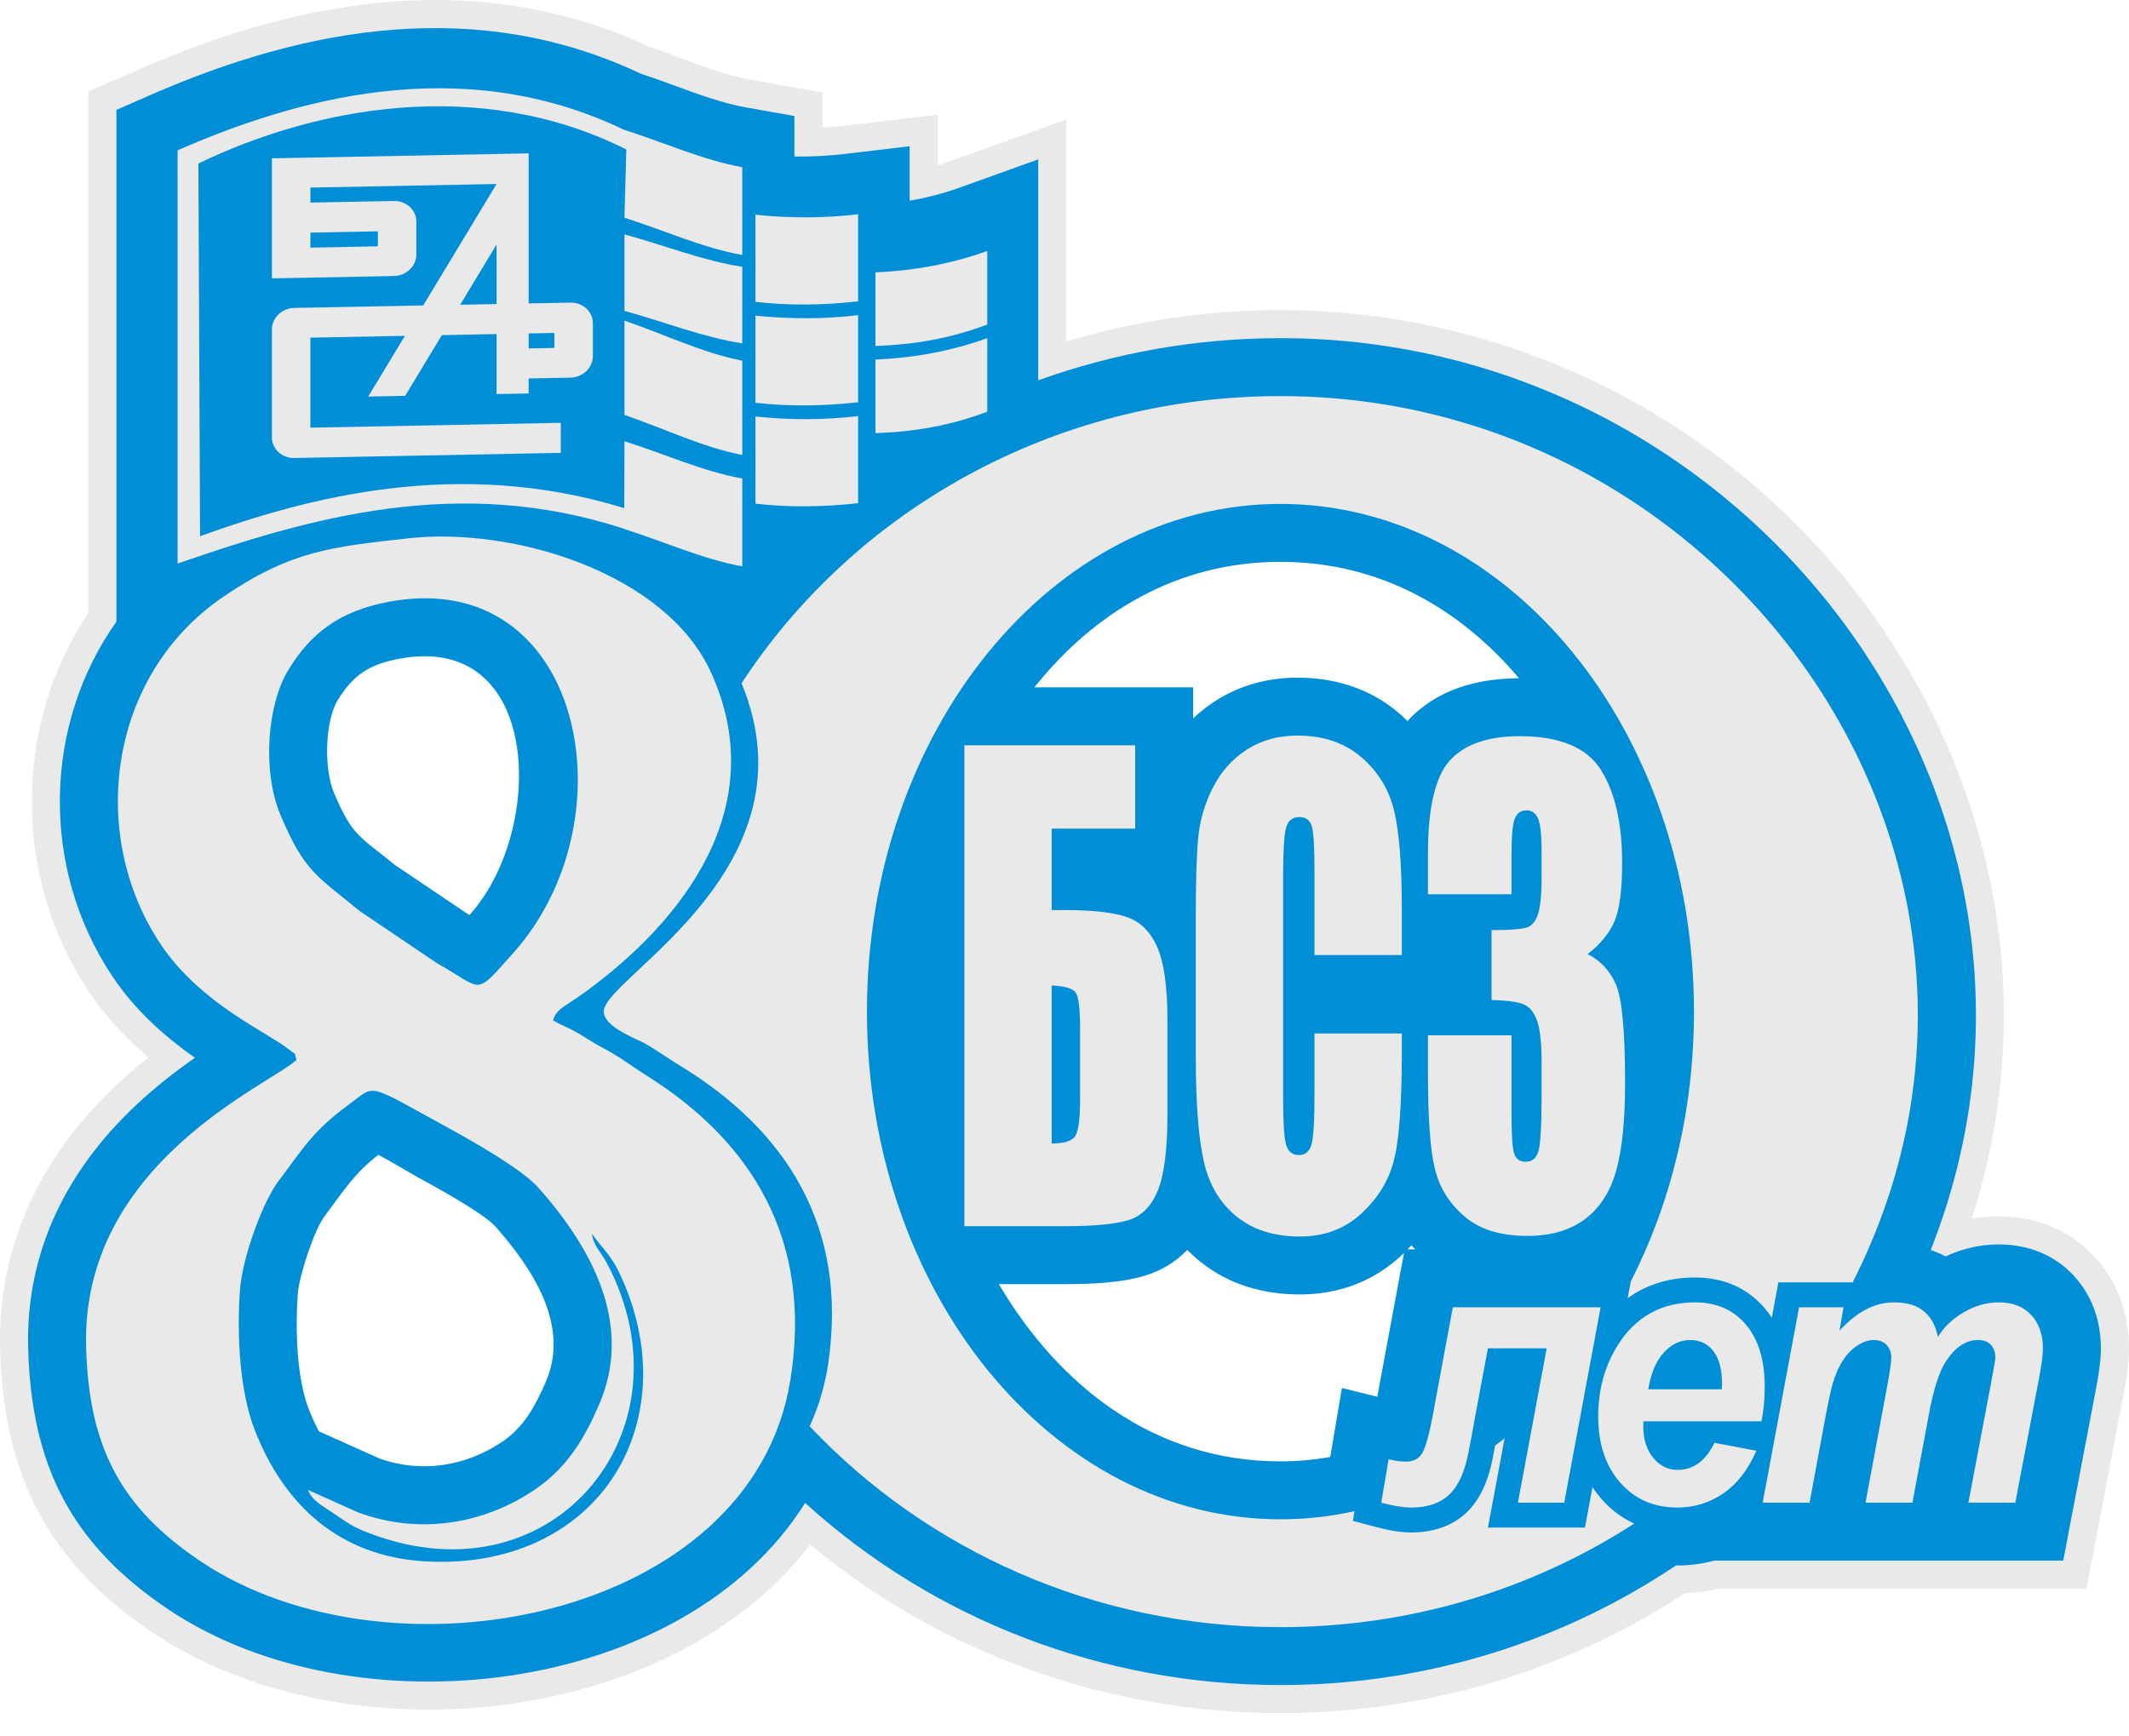
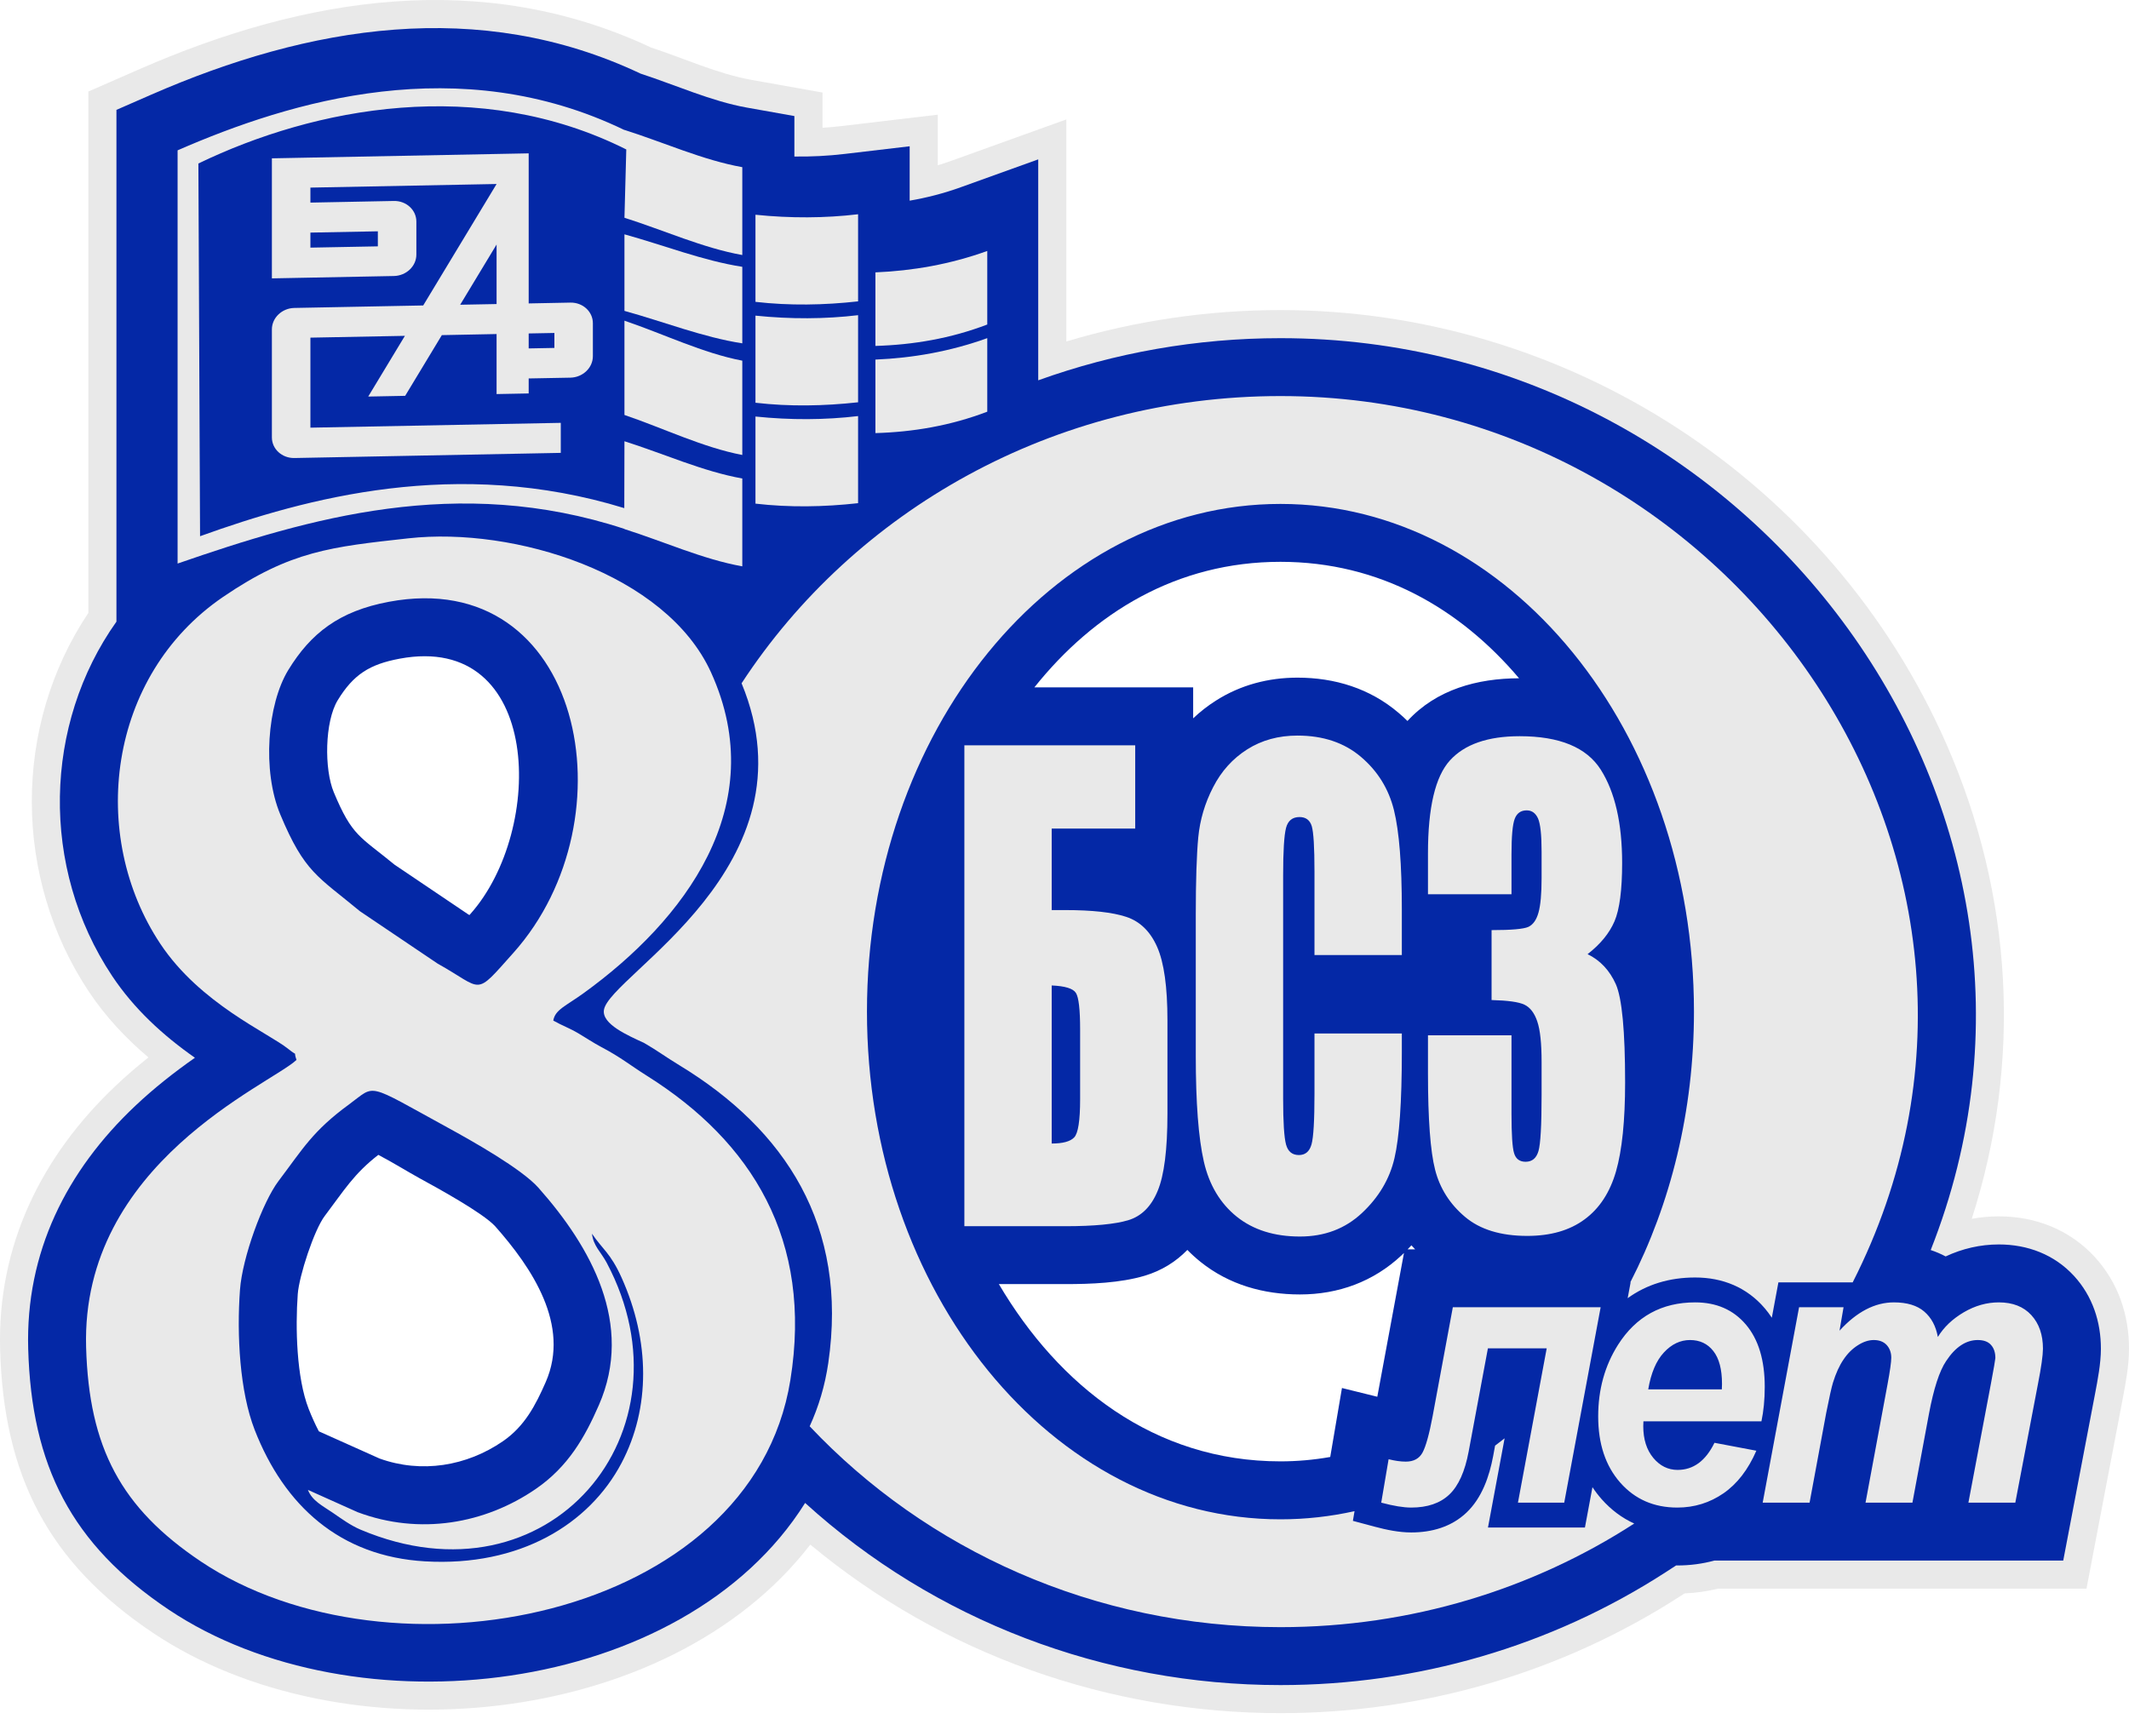
- <svg xmlns="http://www.w3.org/2000/svg" width="92" height="75" viewBox="0 0 92 75" fill="none">
-   <path fill-rule="evenodd" clip-rule="evenodd" d="M85.205 52.681C85.589 52.61 85.98 52.575 86.376 52.575C87.962 52.575 89.443 53.153 90.522 54.332C91.528 55.431 92.004 56.828 92 58.307C91.998 59.042 91.859 59.777 91.722 60.498L90.163 68.667H74.237C73.765 68.783 73.283 68.851 72.797 68.871L72.639 68.974C67.477 72.313 61.476 74.047 55.333 74.047C47.903 74.047 40.708 71.498 35.015 66.763C28.836 74.778 14.734 76.02 6.615 70.581C2.07 67.536 0.161 63.77 0.006 58.339C-0.122 53.837 1.789 49.955 5.027 46.903C5.472 46.483 5.936 46.085 6.414 45.704C5.434 44.876 4.557 43.939 3.838 42.859C0.567 37.945 0.546 31.382 3.819 26.491V3.955L6.047 2.981C13.192 -0.142 20.846 -1.363 28.131 2.052C29.546 2.518 31.021 3.194 32.477 3.453L35.543 4V5.522C35.819 5.505 36.096 5.48 36.371 5.448L40.524 4.957V7.144C40.719 7.085 40.912 7.021 41.104 6.952L46.079 5.163V14.76C49.077 13.859 52.198 13.402 55.333 13.402C67.746 13.402 79.111 20.785 84.107 32.154C86.989 38.712 87.381 45.922 85.205 52.681V52.681ZM63.567 55.255C62.158 55.791 62.808 53.534 61.232 53.534C58.375 53.534 53.128 54.574 50.845 52.849C50.125 53.328 49.215 54.54 48.371 54.793C46.443 55.371 44.281 55.46 42.276 55.46L40.604 54.739C44.455 59.77 51.255 66.281 57.235 63.877C57.828 63.877 58.42 63.847 59.009 63.789L59.937 58.331L62.423 58.946L63.567 55.255ZM67.384 28.948C57.297 18.437 51.699 20.955 42.376 30.237L50.781 31.256V31.692C52.378 30.956 54.11 30.602 55.897 30.602C58.572 30.602 61.109 31.325 63.248 32.893C64.318 32.09 66.112 29.308 67.384 28.948V28.948ZM17.477 37.997L21.042 40.401C21.778 39.212 22.294 37.843 22.601 36.525C23.605 32.211 22.884 26.12 17.015 27.217C15.506 27.499 14.842 27.875 14.038 29.192C13.465 30.131 13.48 32.79 13.899 33.792C14.976 36.372 15.411 36.311 17.477 37.997ZM15.489 48.448C14.606 49.335 13.972 50.306 13.16 51.379C12.666 52.032 11.793 54.774 11.732 55.607C11.588 57.547 11.627 60.642 12.335 62.461C12.434 62.714 12.54 62.965 12.653 63.212L16.023 64.723C18.217 65.49 20.602 65.074 22.506 63.767C23.618 63.003 24.192 61.797 24.716 60.597C26.018 57.615 23.527 54.303 21.672 52.209C20.987 51.466 18.096 49.919 17.111 49.38C16.564 49.081 16.029 48.761 15.489 48.448V48.448Z" fill="#E9E9E9" />
-   <path fill-rule="evenodd" clip-rule="evenodd" d="M39.309 8.673C40.056 8.545 40.791 8.355 41.514 8.094L44.864 6.889V16.438C48.178 15.245 51.719 14.616 55.332 14.616C75.811 14.616 90.936 35.036 83.431 54.031C83.653 54.105 83.87 54.197 84.076 54.307C84.797 53.969 85.57 53.788 86.375 53.788C87.621 53.788 88.777 54.226 89.626 55.152C90.424 56.024 90.789 57.129 90.785 58.303C90.784 58.939 90.648 59.645 90.528 60.27L89.158 67.453H74.082C73.566 67.594 73.03 67.665 72.48 67.665C72.462 67.665 72.445 67.665 72.428 67.665L71.979 67.955C67.012 71.166 61.242 72.834 55.332 72.834C47.715 72.834 40.389 70.053 34.792 64.961C29.535 73.351 15.286 74.93 7.289 69.573C3.077 66.751 1.362 63.35 1.218 58.305C1.1 54.134 2.871 50.603 5.858 47.786C6.661 47.03 7.522 46.35 8.423 45.719C7.036 44.748 5.791 43.604 4.848 42.187C1.721 37.49 1.888 31.294 5.031 26.869V4.749L6.532 4.093C13.359 1.109 20.701 -0.119 27.681 3.182C29.168 3.665 30.752 4.38 32.263 4.648L34.328 5.016V6.766C35.057 6.775 35.786 6.738 36.512 6.653L39.309 6.322V8.673ZM61.151 54C61.097 53.944 61.044 53.885 60.992 53.827C60.938 53.885 60.883 53.944 60.828 54H61.151ZM60.669 54.159C60.635 54.192 60.6 54.226 60.565 54.258C59.349 55.397 57.835 55.95 56.173 55.95C54.605 55.95 53.113 55.531 51.878 54.541C51.675 54.379 51.486 54.206 51.309 54.025C50.812 54.536 50.198 54.922 49.472 55.139C48.413 55.457 47.132 55.503 46.03 55.503H43.163C45.758 59.903 49.88 63.165 55.332 63.165C56.054 63.165 56.773 63.101 57.483 62.974L57.989 59.994L59.517 60.372L60.669 54.159ZM65.643 29.317C63.095 26.308 59.627 24.285 55.332 24.285C50.853 24.285 47.272 26.485 44.697 29.711H51.559V31.049C51.862 30.762 52.194 30.504 52.555 30.275C53.615 29.603 54.813 29.29 56.066 29.29C57.68 29.29 59.199 29.756 60.439 30.812C60.571 30.925 60.699 31.042 60.821 31.163C62.074 29.798 63.844 29.321 65.643 29.317ZM17.054 37.378L20.227 39.518C20.247 39.529 20.267 39.54 20.286 39.552C20.298 39.538 20.309 39.525 20.321 39.513C23.566 35.879 23.44 27.317 17.267 28.471C15.972 28.713 15.274 29.152 14.593 30.266C14.03 31.19 14.006 33.243 14.422 34.242C15.219 36.149 15.54 36.134 17.054 37.378ZM13.779 61.866L16.4 63.041C18.205 63.692 20.159 63.375 21.73 62.297C22.667 61.653 23.142 60.745 23.584 59.732C24.657 57.275 22.98 54.789 21.397 53.002C20.859 52.419 18.878 51.336 18.138 50.931C17.663 50.671 16.964 50.239 16.349 49.916C15.29 50.738 14.874 51.444 14.033 52.556C13.571 53.167 12.925 55.152 12.867 55.931C12.761 57.379 12.811 59.539 13.337 60.892C13.471 61.234 13.618 61.56 13.779 61.866Z" fill="#008FD7" />
-   <path fill-rule="evenodd" clip-rule="evenodd" d="M55.332 17.12C74.981 17.12 89.15 37.521 80.059 55.428H76.849L76.565 56.957C76.475 56.819 76.375 56.685 76.266 56.556C75.492 55.643 74.443 55.217 73.252 55.217C72.134 55.217 71.152 55.52 70.336 56.112L70.463 55.428H70.45C72.192 52.041 73.201 48.028 73.201 43.725C73.201 31.606 65.201 21.781 55.332 21.781C45.464 21.781 37.463 31.606 37.463 43.725C37.463 55.844 45.464 65.669 55.332 65.669C56.425 65.669 57.495 65.548 58.533 65.317L58.462 65.736L59.41 65.989C59.912 66.123 60.459 66.237 60.98 66.237C61.868 66.237 62.719 65.999 63.373 65.376C64.04 64.741 64.359 63.815 64.524 62.931L64.607 62.485C64.746 62.382 64.882 62.276 65.018 62.168L64.299 66.026H68.489L68.815 64.279C68.931 64.457 69.061 64.628 69.206 64.792C69.618 65.261 70.093 65.613 70.62 65.853C66.247 68.681 60.989 70.331 55.332 70.331C47.273 70.331 40.022 66.983 34.988 61.648C35.374 60.804 35.65 59.893 35.793 58.913C36.66 52.972 33.928 48.824 29.364 46.047C28.737 45.665 28.398 45.404 27.839 45.083C27.125 44.749 25.999 44.269 26.099 43.649C26.342 42.142 35.327 37.461 32.045 29.533C36.922 22.074 45.528 17.12 55.332 17.12V17.12Z" fill="#E9E9E9" />
-   <path fill-rule="evenodd" clip-rule="evenodd" d="M12.812 45.813C11.677 46.883 3.495 50.278 3.721 58.234C3.845 62.573 5.228 65.179 8.683 67.494C16.835 72.956 32.476 70.038 34.153 59.655C35.133 53.584 32.48 49.346 27.968 46.507C27.187 46.016 26.861 45.72 25.976 45.251C25.632 45.069 25.322 44.86 24.997 44.667C24.597 44.43 24.321 44.344 23.908 44.113C23.988 43.64 24.442 43.489 25.223 42.924C29.547 39.798 33.36 34.849 30.723 29.059C28.777 24.786 22.218 22.762 17.652 23.267C14.321 23.636 12.562 23.806 9.638 25.803C4.633 29.221 3.813 36.115 6.931 40.798C8.657 43.39 11.595 44.641 12.459 45.341C12.919 45.713 12.653 45.354 12.812 45.813V45.813ZM16.808 26.01C14.653 26.413 13.426 27.375 12.457 28.962C11.546 30.454 11.324 33.319 12.113 35.206C13.161 37.717 13.732 37.875 15.554 39.386L18.906 41.647C20.929 42.775 20.461 43.116 22.189 41.18C27.364 35.382 25.165 24.449 16.808 26.01V26.01ZM25.582 53.325C25.639 53.856 25.97 54.114 26.217 54.58C30.105 61.905 23.731 69.556 15.584 66.119C15.154 65.937 14.745 65.636 14.388 65.392C13.931 65.079 13.491 64.873 13.306 64.397L15.455 65.362C18.142 66.368 20.962 65.861 23.147 64.361C24.56 63.391 25.275 62.116 25.878 60.735C27.406 57.239 25.546 53.909 23.269 51.34C22.541 50.52 20.395 49.312 19.34 48.734C15.757 46.774 16.261 46.874 15.09 47.73C13.504 48.89 13.09 49.654 12.037 51.046C11.351 51.954 10.474 54.349 10.371 55.747C10.226 57.717 10.362 60.15 11.005 61.801C12.279 65.075 14.687 67.277 18.375 67.487C22.456 67.72 25.463 65.888 26.861 63.23C28.107 60.859 28.098 57.973 26.857 55.217C26.38 54.159 26.037 53.998 25.582 53.325H25.582Z" fill="#E9E9E9" />
-   <path fill-rule="evenodd" clip-rule="evenodd" d="M50.449 48.139C50.449 49.684 50.308 50.797 50.027 51.471C49.749 52.15 49.322 52.571 48.754 52.741C48.183 52.912 47.276 53 46.03 53H41.673V32.215H49.056V35.815H45.447V39.336H46.03C47.191 39.336 48.073 39.432 48.668 39.629C49.264 39.826 49.71 40.26 50.006 40.934C50.302 41.604 50.449 42.66 50.449 44.096V48.139ZM46.674 47.512V44.508C46.674 43.632 46.614 43.102 46.491 42.914C46.369 42.725 46.021 42.62 45.447 42.594V49.426C45.926 49.426 46.25 49.339 46.418 49.163C46.589 48.988 46.674 48.436 46.674 47.512ZM60.577 41.28H56.803V37.672C56.803 36.62 56.763 35.968 56.684 35.705C56.604 35.447 56.427 35.315 56.155 35.315C55.85 35.315 55.655 35.473 55.572 35.788C55.49 36.108 55.447 36.791 55.447 37.842V47.486C55.447 48.498 55.49 49.155 55.572 49.465C55.655 49.772 55.841 49.925 56.128 49.925C56.406 49.925 56.589 49.772 56.675 49.461C56.76 49.155 56.803 48.428 56.803 47.285V44.67H60.577V45.48C60.577 47.635 60.47 49.163 60.259 50.061C60.048 50.963 59.578 51.752 58.855 52.43C58.128 53.109 57.236 53.447 56.174 53.447C55.071 53.447 54.161 53.162 53.444 52.588C52.729 52.014 52.253 51.222 52.021 50.206C51.789 49.19 51.673 47.666 51.673 45.629V39.559C51.673 38.061 51.709 36.94 51.78 36.191C51.853 35.442 52.064 34.72 52.421 34.028C52.775 33.336 53.267 32.788 53.896 32.39C54.525 31.991 55.248 31.794 56.067 31.794C57.175 31.794 58.091 32.101 58.815 32.718C59.535 33.331 60.009 34.098 60.238 35.018C60.464 35.937 60.577 37.365 60.577 39.305V41.28ZM68.604 41.241C69.151 41.508 69.557 41.941 69.825 42.541C70.091 43.146 70.225 44.56 70.225 46.785C70.225 48.436 70.094 49.719 69.832 50.63C69.569 51.541 69.117 52.233 68.473 52.706C67.829 53.184 67.004 53.42 65.996 53.42C64.855 53.42 63.954 53.144 63.303 52.593C62.65 52.041 62.219 51.362 62.015 50.56C61.81 49.763 61.706 48.371 61.706 46.391V44.749H65.316V48.13C65.316 49.032 65.352 49.606 65.428 49.846C65.502 50.092 65.67 50.214 65.926 50.214C66.207 50.214 66.393 50.061 66.482 49.75C66.57 49.444 66.616 48.638 66.616 47.337V45.896C66.616 45.099 66.555 44.517 66.43 44.149C66.305 43.781 66.119 43.54 65.874 43.426C65.63 43.308 65.157 43.242 64.454 43.225V40.203C65.312 40.203 65.841 40.155 66.045 40.063C66.247 39.966 66.393 39.765 66.482 39.445C66.57 39.13 66.616 38.635 66.616 37.961V36.809C66.616 36.082 66.564 35.604 66.461 35.372C66.354 35.14 66.192 35.026 65.972 35.026C65.719 35.026 65.548 35.149 65.456 35.39C65.361 35.635 65.316 36.152 65.316 36.949V38.653H61.706V36.883C61.706 34.899 62.024 33.564 62.656 32.867C63.288 32.171 64.293 31.82 65.67 31.82C67.392 31.82 68.561 32.302 69.175 33.27C69.789 34.238 70.097 35.583 70.097 37.299C70.097 38.464 69.987 39.305 69.767 39.822C69.544 40.339 69.157 40.812 68.604 41.241Z" fill="#E9E9E9" />
-   <path fill-rule="evenodd" clip-rule="evenodd" d="M62.781 56.504H69.168L67.595 64.949H65.594L66.837 58.278H64.296L63.466 62.734C63.304 63.599 63.027 64.22 62.631 64.597C62.235 64.974 61.685 65.161 60.98 65.161C60.645 65.161 60.215 65.091 59.687 64.949L60.006 63.073C60.278 63.141 60.524 63.176 60.746 63.176C61.089 63.176 61.33 63.045 61.473 62.782C61.613 62.522 61.76 61.999 61.907 61.212L62.781 56.504ZM76.116 61.435H71.017C71.012 61.524 71.01 61.595 71.01 61.643C71.01 62.21 71.155 62.666 71.442 63.013C71.729 63.36 72.082 63.534 72.494 63.534C73.175 63.534 73.706 63.143 74.087 62.362L75.897 62.704C75.542 63.523 75.069 64.136 74.475 64.545C73.882 64.955 73.218 65.161 72.48 65.161C71.469 65.161 70.646 64.8 70.013 64.082C69.379 63.36 69.063 62.408 69.063 61.22C69.063 60.062 69.347 59.032 69.919 58.126C70.696 56.903 71.809 56.292 73.252 56.292C74.171 56.292 74.903 56.612 75.445 57.253C75.988 57.893 76.259 58.79 76.259 59.943C76.259 60.496 76.21 60.993 76.116 61.435V61.435ZM74.405 60.051C74.41 59.948 74.413 59.872 74.413 59.818C74.413 59.186 74.287 58.712 74.036 58.394C73.788 58.077 73.452 57.92 73.03 57.92C72.61 57.92 72.234 58.099 71.901 58.459C71.567 58.817 71.343 59.349 71.225 60.051H74.405ZM77.743 56.504H79.664L79.491 57.516C80.236 56.699 81.02 56.292 81.841 56.292C82.408 56.292 82.845 56.425 83.151 56.688C83.46 56.954 83.656 57.32 83.74 57.787C84.001 57.361 84.372 57.008 84.86 56.721C85.347 56.436 85.852 56.292 86.375 56.292C86.976 56.292 87.444 56.477 87.78 56.843C88.115 57.209 88.282 57.692 88.282 58.297C88.279 58.587 88.209 59.089 88.069 59.802L87.087 64.949H85.06L86.035 59.802C86.156 59.157 86.218 58.788 86.226 58.701C86.226 58.459 86.163 58.27 86.035 58.129C85.909 57.99 85.719 57.92 85.466 57.92C84.956 57.92 84.5 58.221 84.1 58.826C83.808 59.257 83.559 60.024 83.354 61.123L82.642 64.949H80.615L81.566 59.832C81.674 59.243 81.728 58.861 81.728 58.685C81.728 58.462 81.66 58.278 81.527 58.134C81.392 57.99 81.206 57.92 80.97 57.92C80.748 57.92 80.519 57.996 80.284 58.145C80.048 58.294 79.84 58.497 79.664 58.761C79.486 59.021 79.334 59.357 79.206 59.767C79.148 59.959 79.049 60.393 78.916 61.068L78.197 64.949H76.17L77.743 56.504Z" fill="#E9E9E9" />
-   <path fill-rule="evenodd" clip-rule="evenodd" d="M32.077 11.532V14.841C30.38 14.579 28.682 13.905 26.985 13.437V10.129C28.682 10.597 30.38 11.27 32.077 11.532Z" fill="#E9E9E9" />
-   <path fill-rule="evenodd" clip-rule="evenodd" d="M32.077 15.589V19.665C30.38 19.342 28.682 18.513 26.985 17.936V13.86C28.682 14.437 30.38 15.266 32.077 15.589V15.589Z" fill="#E9E9E9" />
-   <path fill-rule="evenodd" clip-rule="evenodd" d="M32.077 20.682V24.479C30.38 24.177 28.682 23.405 26.985 22.868V22.862C19.783 20.496 13.333 22.402 7.675 24.358V6.497C12.577 4.355 19.845 2.167 26.985 5.62V5.615C28.682 6.152 30.38 6.925 32.077 7.226V11.022C30.38 10.721 28.682 9.949 26.985 9.412L27.064 6.459C20.697 3.269 13.594 4.641 8.574 7.067L8.645 23.176C13.223 21.526 19.745 19.741 26.977 21.963L26.985 19.072C28.682 19.608 30.38 20.381 32.077 20.682V20.682Z" fill="#E9E9E9" />
-   <path fill-rule="evenodd" clip-rule="evenodd" d="M37.83 11.773C39.44 11.704 41.051 11.427 42.662 10.847V14.026C41.08 14.63 39.465 14.904 37.83 14.952V11.773Z" fill="#E9E9E9" />
-   <path fill-rule="evenodd" clip-rule="evenodd" d="M37.83 15.542C39.44 15.472 41.051 15.196 42.662 14.616V17.794C41.08 18.398 39.465 18.672 37.83 18.72V15.542Z" fill="#E9E9E9" />
-   <path fill-rule="evenodd" clip-rule="evenodd" d="M32.645 9.282C34.168 9.438 35.646 9.431 37.081 9.261V13.026C35.602 13.19 34.124 13.217 32.645 13.047V9.282Z" fill="#E9E9E9" />
-   <path fill-rule="evenodd" clip-rule="evenodd" d="M32.645 13.643C34.168 13.799 35.646 13.792 37.081 13.623V17.387C35.602 17.551 34.124 17.579 32.645 17.408V13.643Z" fill="#E9E9E9" />
-   <path fill-rule="evenodd" clip-rule="evenodd" d="M32.645 18.004C34.168 18.161 35.646 18.154 37.081 17.984V21.749C35.602 21.912 34.124 21.94 32.645 21.769V18.004Z" fill="#E9E9E9" />
-   <path fill-rule="evenodd" clip-rule="evenodd" d="M24.649 13.08L22.846 13.115V6.629L11.75 6.843V12.032L17.021 11.93C17.557 11.919 17.992 11.505 17.992 11.004V9.576C17.992 9.075 17.557 8.676 17.021 8.687L13.414 8.756V8.108L21.458 7.953L18.288 13.203L12.721 13.31C12.722 13.31 12.721 13.31 12.721 13.31C12.185 13.321 11.75 13.736 11.75 14.238C11.75 14.238 11.75 14.238 11.75 14.239V18.907C11.75 18.905 11.75 18.907 11.75 18.907C11.75 19.408 12.185 19.807 12.721 19.797L12.722 19.796L24.233 19.574V18.276L13.413 18.485V14.595L17.497 14.516L15.912 17.14L17.509 17.109L19.094 14.485L21.458 14.439V17.033L22.845 17.006V16.358L24.649 16.323C25.185 16.313 25.62 15.897 25.62 15.396V13.97C25.62 13.468 25.185 13.069 24.649 13.08L24.649 13.08ZM22.846 14.412V15.06L23.956 15.039V14.391L22.846 14.412ZM21.458 10.568L19.886 13.172L21.458 13.142V10.568ZM16.328 10.647L13.414 10.704V10.054L16.328 9.998V10.647Z" fill="#E9E9E9" />
+ <svg xmlns="http://www.w3.org/2000/svg" width="65" height="53" viewBox="0 0 65 53" fill="none">
+   <path fill-rule="evenodd" clip-rule="evenodd" d="M60.199 37.22C60.471 37.17 60.747 37.145 61.026 37.145C62.147 37.145 63.193 37.554 63.956 38.387C64.666 39.163 65.003 40.15 65 41.195C64.999 41.715 64.9 42.234 64.803 42.743L63.702 48.515H52.45C52.117 48.597 51.776 48.645 51.433 48.659L51.321 48.731C47.674 51.09 43.434 52.316 39.094 52.316C33.845 52.316 28.761 50.515 24.739 47.169C20.373 52.832 10.41 53.71 4.674 49.867C1.462 47.716 0.113 45.055 0.004 41.218C-0.086 38.037 1.264 35.294 3.552 33.138C3.866 32.842 4.194 32.56 4.532 32.291C3.839 31.706 3.22 31.044 2.712 30.281C0.401 26.809 0.386 22.172 2.698 18.717V2.795L4.272 2.106C9.32 -0.1 14.729 -0.963 19.875 1.45C20.875 1.779 21.917 2.257 22.945 2.44L25.112 2.826V3.902C25.307 3.889 25.502 3.872 25.697 3.849L28.631 3.502V5.047C28.769 5.006 28.905 4.961 29.041 4.912L32.556 3.647V10.428C34.674 9.792 36.879 9.469 39.094 9.469C47.864 9.469 55.894 14.685 59.424 22.718C61.46 27.351 61.737 32.445 60.199 37.22V37.22ZM44.911 39.039C43.916 39.418 44.375 37.823 43.262 37.823C41.243 37.823 37.536 38.558 35.923 37.339C35.414 37.678 34.772 38.534 34.175 38.712C32.813 39.12 31.285 39.184 29.869 39.184L28.688 38.674C31.409 42.229 36.213 46.829 40.438 45.13C40.856 45.13 41.275 45.11 41.691 45.068L42.347 41.212L44.103 41.647L44.911 39.039ZM47.608 20.452C40.482 13.026 36.526 14.805 29.939 21.363L35.878 22.083V22.391C37.006 21.871 38.23 21.621 39.492 21.621C41.383 21.621 43.175 22.131 44.686 23.24C45.442 22.672 46.71 20.707 47.608 20.452V20.452ZM12.348 26.846L14.866 28.544C15.387 27.704 15.751 26.737 15.968 25.806C16.678 22.758 16.168 18.454 12.021 19.229C10.955 19.428 10.486 19.694 9.918 20.625C9.513 21.288 9.524 23.167 9.82 23.875C10.581 25.698 10.889 25.654 12.348 26.846ZM10.944 34.23C10.32 34.856 9.871 35.542 9.298 36.3C8.949 36.762 8.332 38.699 8.289 39.287C8.187 40.658 8.215 42.845 8.715 44.13C8.785 44.309 8.859 44.486 8.94 44.661L11.321 45.728C12.871 46.27 14.556 45.976 15.901 45.053C16.687 44.513 17.092 43.661 17.463 42.813C18.383 40.706 16.622 38.367 15.312 36.887C14.828 36.362 12.785 35.269 12.089 34.888C11.703 34.677 11.325 34.451 10.944 34.23V34.23Z" fill="#E9E9E9" />
+   <path fill-rule="evenodd" clip-rule="evenodd" d="M27.773 6.128C28.301 6.037 28.82 5.903 29.33 5.719L31.698 4.867V11.614C34.039 10.771 36.541 10.327 39.093 10.327C53.562 10.327 64.249 24.754 58.946 38.174C59.103 38.226 59.256 38.291 59.402 38.369C59.911 38.131 60.457 38.003 61.026 38.003C61.906 38.003 62.723 38.312 63.323 38.966C63.886 39.582 64.144 40.363 64.142 41.193C64.141 41.642 64.044 42.141 63.96 42.582L62.992 47.657H52.34C51.976 47.756 51.597 47.806 51.208 47.806C51.196 47.806 51.184 47.806 51.172 47.806L50.855 48.012C47.346 50.281 43.269 51.459 39.093 51.459C33.712 51.459 28.536 49.494 24.581 45.897C20.867 51.824 10.8 52.94 5.15 49.155C2.174 47.161 0.962 44.758 0.861 41.194C0.777 38.247 2.028 35.752 4.139 33.762C4.706 33.228 5.315 32.747 5.951 32.302C4.971 31.615 4.092 30.807 3.425 29.806C1.216 26.488 1.334 22.11 3.555 18.984V3.355L4.615 2.892C9.438 0.784 14.626 -0.084 19.557 2.248C20.608 2.59 21.727 3.094 22.794 3.284L24.253 3.544V4.78C24.769 4.787 25.284 4.761 25.797 4.7L27.773 4.467V6.128ZM43.205 38.152C43.166 38.112 43.129 38.071 43.092 38.03C43.054 38.071 43.016 38.112 42.976 38.152H43.205ZM42.864 38.264C42.84 38.288 42.815 38.312 42.79 38.335C41.932 39.139 40.862 39.53 39.688 39.53C38.58 39.53 37.525 39.234 36.653 38.535C36.51 38.42 36.376 38.298 36.251 38.17C35.9 38.531 35.466 38.803 34.953 38.957C34.205 39.181 33.3 39.214 32.521 39.214H30.496C32.329 42.323 35.241 44.627 39.093 44.627C39.603 44.627 40.111 44.582 40.613 44.493L40.971 42.387L42.05 42.654L42.864 38.264ZM46.378 20.713C44.578 18.587 42.127 17.157 39.093 17.157C35.929 17.157 33.399 18.712 31.58 20.991H36.428V21.937C36.642 21.734 36.876 21.551 37.131 21.39C37.88 20.915 38.727 20.694 39.612 20.694C40.752 20.694 41.825 21.023 42.701 21.77C42.795 21.849 42.885 21.932 42.971 22.017C43.856 21.053 45.107 20.716 46.378 20.713ZM12.049 26.408L14.291 27.92C14.305 27.928 14.319 27.936 14.332 27.944C14.341 27.935 14.349 27.925 14.357 27.916C16.65 25.349 16.561 19.3 12.2 20.115C11.285 20.286 10.791 20.597 10.311 21.383C9.913 22.036 9.896 23.487 10.19 24.192C10.753 25.54 10.979 25.53 12.049 26.408ZM9.735 43.71L11.587 44.54C12.863 45 14.243 44.776 15.352 44.014C16.015 43.559 16.35 42.918 16.663 42.202C17.421 40.466 16.236 38.71 15.117 37.447C14.738 37.035 13.338 36.27 12.815 35.984C12.479 35.8 11.986 35.495 11.551 35.267C10.802 35.848 10.509 36.346 9.915 37.132C9.588 37.564 9.132 38.966 9.091 39.517C9.016 40.54 9.051 42.066 9.423 43.022C9.518 43.263 9.621 43.493 9.735 43.71Z" fill="#0428A6" />
+   <path fill-rule="evenodd" clip-rule="evenodd" d="M39.093 12.095C52.976 12.095 62.987 26.509 56.564 39.161H54.296L54.095 40.241C54.031 40.144 53.961 40.049 53.884 39.958C53.336 39.313 52.595 39.012 51.754 39.012C50.964 39.012 50.271 39.226 49.694 39.644L49.784 39.161H49.774C51.005 36.768 51.718 33.933 51.718 30.893C51.718 22.33 46.066 15.389 39.093 15.389C32.121 15.389 26.469 22.33 26.469 30.893C26.469 39.455 32.121 46.397 39.093 46.397C39.865 46.397 40.621 46.311 41.355 46.148L41.305 46.444L41.974 46.623C42.329 46.718 42.715 46.798 43.084 46.798C43.711 46.798 44.312 46.63 44.775 46.19C45.246 45.741 45.471 45.087 45.588 44.462L45.646 44.147C45.744 44.074 45.841 43.999 45.937 43.923L45.429 46.648H48.389L48.619 45.415C48.701 45.54 48.793 45.661 48.895 45.777C49.187 46.108 49.523 46.357 49.894 46.526C46.805 48.524 43.09 49.69 39.093 49.69C33.399 49.69 28.277 47.325 24.72 43.556C24.993 42.96 25.187 42.316 25.288 41.623C25.901 37.426 23.971 34.495 20.746 32.533C20.303 32.264 20.064 32.079 19.669 31.852C19.164 31.616 18.369 31.277 18.439 30.839C18.611 29.774 24.959 26.467 22.641 20.866C26.086 15.596 32.166 12.095 39.093 12.095V12.095Z" fill="#E9E9E9" />
+   <path fill-rule="evenodd" clip-rule="evenodd" d="M9.052 32.368C8.25 33.124 2.469 35.522 2.629 41.144C2.716 44.209 3.694 46.05 6.135 47.686C11.895 51.545 22.945 49.484 24.13 42.148C24.822 37.858 22.948 34.864 19.76 32.858C19.208 32.511 18.978 32.302 18.352 31.971C18.11 31.842 17.891 31.695 17.661 31.558C17.378 31.391 17.183 31.33 16.892 31.167C16.948 30.833 17.269 30.726 17.821 30.327C20.876 28.118 23.569 24.622 21.707 20.531C20.332 17.512 15.698 16.082 12.471 16.439C10.118 16.7 8.876 16.819 6.809 18.23C3.273 20.645 2.694 25.516 4.897 28.825C6.116 30.656 8.192 31.54 8.803 32.034C9.128 32.297 8.939 32.044 9.052 32.368V32.368ZM11.875 18.377C10.353 18.661 9.486 19.341 8.801 20.462C8.158 21.517 8.001 23.54 8.558 24.874C9.299 26.648 9.702 26.759 10.989 27.827L13.357 29.424C14.787 30.221 14.456 30.462 15.677 29.095C19.334 24.998 17.779 17.273 11.875 18.377V18.377ZM18.074 37.675C18.114 38.05 18.348 38.233 18.523 38.562C21.27 43.737 16.766 49.143 11.011 46.714C10.707 46.586 10.417 46.373 10.166 46.201C9.843 45.979 9.532 45.834 9.401 45.498L10.919 46.179C12.818 46.89 14.81 46.532 16.354 45.472C17.352 44.787 17.857 43.886 18.284 42.91C19.363 40.441 18.049 38.088 16.44 36.273C15.926 35.693 14.41 34.84 13.664 34.432C11.133 33.047 11.489 33.118 10.662 33.722C9.541 34.542 9.248 35.082 8.504 36.065C8.019 36.707 7.4 38.398 7.327 39.387C7.225 40.778 7.321 42.497 7.775 43.664C8.676 45.977 10.377 47.532 12.982 47.681C15.866 47.846 17.99 46.551 18.978 44.673C19.858 42.998 19.852 40.959 18.975 39.012C18.638 38.264 18.395 38.151 18.074 37.675H18.074Z" fill="#E9E9E9" />
+   <path fill-rule="evenodd" clip-rule="evenodd" d="M35.643 34.011C35.643 35.103 35.544 35.889 35.345 36.366C35.149 36.845 34.847 37.142 34.446 37.263C34.042 37.384 33.402 37.446 32.522 37.446H29.443V22.76H34.659V25.304H32.109V27.792H32.522C33.341 27.792 33.965 27.86 34.385 27.999C34.806 28.138 35.121 28.445 35.33 28.921C35.539 29.394 35.643 30.14 35.643 31.155V34.011ZM32.977 33.569V31.446C32.977 30.827 32.934 30.453 32.847 30.32C32.761 30.186 32.515 30.112 32.109 30.094V34.921C32.448 34.921 32.677 34.859 32.795 34.735C32.916 34.611 32.977 34.221 32.977 33.569ZM42.799 29.165H40.132V26.616C40.132 25.873 40.104 25.412 40.048 25.226C39.992 25.044 39.867 24.951 39.675 24.951C39.459 24.951 39.321 25.062 39.263 25.285C39.205 25.511 39.175 25.994 39.175 26.736V33.55C39.175 34.265 39.205 34.729 39.263 34.949C39.321 35.165 39.453 35.273 39.656 35.273C39.852 35.273 39.981 35.165 40.042 34.945C40.102 34.729 40.132 34.215 40.132 33.407V31.56H42.799V32.133C42.799 33.655 42.723 34.735 42.574 35.369C42.426 36.007 42.093 36.564 41.582 37.043C41.069 37.523 40.439 37.761 39.688 37.761C38.909 37.761 38.266 37.56 37.759 37.155C37.255 36.749 36.918 36.189 36.754 35.471C36.59 34.754 36.508 33.677 36.508 32.238V27.949C36.508 26.891 36.534 26.099 36.584 25.57C36.635 25.041 36.784 24.53 37.037 24.041C37.287 23.552 37.634 23.166 38.079 22.884C38.523 22.603 39.034 22.463 39.612 22.463C40.396 22.463 41.043 22.68 41.554 23.116C42.063 23.549 42.398 24.091 42.559 24.741C42.719 25.39 42.799 26.399 42.799 27.77V29.165ZM48.47 29.138C48.856 29.326 49.143 29.633 49.333 30.056C49.521 30.483 49.616 31.483 49.616 33.055C49.616 34.221 49.523 35.128 49.338 35.772C49.152 36.415 48.833 36.904 48.378 37.238C47.922 37.575 47.34 37.742 46.628 37.742C45.821 37.742 45.185 37.548 44.725 37.158C44.264 36.768 43.959 36.288 43.815 35.722C43.67 35.159 43.597 34.175 43.597 32.776V31.616H46.147V34.005C46.147 34.642 46.173 35.047 46.227 35.218C46.279 35.391 46.397 35.478 46.578 35.478C46.777 35.478 46.908 35.369 46.971 35.15C47.034 34.933 47.066 34.364 47.066 33.445V32.427C47.066 31.863 47.023 31.452 46.934 31.192C46.846 30.932 46.714 30.762 46.542 30.681C46.369 30.598 46.035 30.552 45.539 30.539V28.404C46.145 28.404 46.518 28.37 46.663 28.305C46.805 28.237 46.908 28.095 46.971 27.869C47.034 27.646 47.066 27.297 47.066 26.82V26.006C47.066 25.493 47.029 25.155 46.956 24.991C46.88 24.827 46.766 24.747 46.611 24.747C46.432 24.747 46.311 24.834 46.246 25.004C46.179 25.177 46.147 25.542 46.147 26.105V27.309H43.597V26.059C43.597 24.657 43.821 23.713 44.268 23.221C44.715 22.73 45.424 22.482 46.397 22.482C47.614 22.482 48.44 22.822 48.874 23.506C49.307 24.19 49.525 25.14 49.525 26.353C49.525 27.176 49.448 27.77 49.292 28.135C49.135 28.5 48.861 28.834 48.47 29.138Z" fill="#E9E9E9" />
+   <path fill-rule="evenodd" clip-rule="evenodd" d="M44.356 39.921H48.869L47.757 45.888H46.344L47.222 41.175H45.427L44.84 44.323C44.726 44.934 44.53 45.373 44.25 45.639C43.971 45.905 43.582 46.038 43.084 46.038C42.847 46.038 42.544 45.988 42.17 45.888L42.395 44.562C42.588 44.61 42.762 44.635 42.919 44.635C43.161 44.635 43.331 44.543 43.432 44.357C43.531 44.173 43.635 43.803 43.739 43.248L44.356 39.921ZM53.778 43.405H50.175C50.172 43.468 50.17 43.518 50.17 43.552C50.17 43.953 50.273 44.275 50.475 44.52C50.678 44.765 50.927 44.888 51.219 44.888C51.7 44.888 52.075 44.612 52.344 44.06L53.623 44.302C53.372 44.88 53.038 45.313 52.619 45.603C52.199 45.892 51.73 46.038 51.209 46.038C50.494 46.038 49.913 45.783 49.466 45.275C49.018 44.765 48.794 44.093 48.794 43.254C48.794 42.435 48.995 41.707 49.4 41.067C49.949 40.203 50.735 39.772 51.754 39.772C52.404 39.772 52.92 39.998 53.304 40.45C53.687 40.902 53.879 41.537 53.879 42.351C53.879 42.742 53.844 43.093 53.778 43.405V43.405ZM52.569 42.428C52.573 42.355 52.574 42.301 52.574 42.263C52.574 41.816 52.486 41.481 52.308 41.257C52.133 41.033 51.896 40.922 51.597 40.922C51.301 40.922 51.035 41.048 50.799 41.303C50.564 41.556 50.406 41.931 50.322 42.428H52.569ZM54.927 39.921H56.285L56.162 40.636C56.689 40.059 57.243 39.772 57.822 39.772C58.223 39.772 58.532 39.866 58.748 40.052C58.966 40.239 59.105 40.498 59.164 40.828C59.348 40.527 59.611 40.278 59.955 40.075C60.3 39.873 60.656 39.772 61.026 39.772C61.45 39.772 61.781 39.902 62.018 40.161C62.255 40.42 62.373 40.761 62.373 41.188C62.371 41.393 62.322 41.747 62.223 42.251L61.529 45.888H60.097L60.785 42.251C60.871 41.795 60.915 41.535 60.92 41.473C60.92 41.303 60.876 41.169 60.785 41.069C60.697 40.971 60.562 40.922 60.383 40.922C60.023 40.922 59.701 41.134 59.418 41.562C59.212 41.866 59.036 42.408 58.891 43.184L58.388 45.888H56.956L57.628 42.272C57.705 41.857 57.742 41.586 57.742 41.462C57.742 41.305 57.694 41.175 57.601 41.073C57.505 40.971 57.374 40.922 57.207 40.922C57.05 40.922 56.888 40.975 56.723 41.081C56.556 41.186 56.409 41.33 56.285 41.516C56.158 41.7 56.051 41.937 55.961 42.226C55.92 42.362 55.85 42.669 55.756 43.146L55.248 45.888H53.816L54.927 39.921Z" fill="#E9E9E9" />
+   <path fill-rule="evenodd" clip-rule="evenodd" d="M22.663 8.148V10.485C21.464 10.3 20.264 9.824 19.065 9.494V7.156C20.264 7.487 21.464 7.962 22.663 8.148Z" fill="#E9E9E9" />
+   <path fill-rule="evenodd" clip-rule="evenodd" d="M22.663 11.014V13.894C21.464 13.666 20.264 13.08 19.065 12.672V9.793C20.264 10.2 21.464 10.786 22.663 11.014V11.014Z" fill="#E9E9E9" />
+   <path fill-rule="evenodd" clip-rule="evenodd" d="M22.663 14.613V17.295C21.464 17.082 20.264 16.536 19.065 16.157V16.152C13.977 14.481 9.42 15.827 5.422 17.21V4.591C8.886 3.077 14.021 1.531 19.065 3.971V3.967C20.264 4.347 21.464 4.892 22.663 5.105V7.788C21.464 7.575 20.264 7.029 19.065 6.65L19.121 4.564C14.623 2.31 9.605 3.279 6.057 4.993L6.108 16.375C9.343 15.209 13.95 13.948 19.06 15.517L19.065 13.475C20.264 13.854 21.464 14.399 22.663 14.612V14.613Z" fill="#E9E9E9" />
+   <path fill-rule="evenodd" clip-rule="evenodd" d="M26.727 8.318C27.866 8.269 29.003 8.074 30.142 7.664V9.91C29.024 10.337 27.883 10.53 26.727 10.564V8.318Z" fill="#E9E9E9" />
+   <path fill-rule="evenodd" clip-rule="evenodd" d="M26.727 10.981C27.866 10.932 29.003 10.736 30.142 10.326V12.572C29.024 12.999 27.883 13.193 26.727 13.226V10.981Z" fill="#E9E9E9" />
+   <path fill-rule="evenodd" clip-rule="evenodd" d="M23.065 6.558C24.14 6.668 25.185 6.663 26.198 6.543V9.203C25.154 9.319 24.109 9.338 23.065 9.218V6.558Z" fill="#E9E9E9" />
+   <path fill-rule="evenodd" clip-rule="evenodd" d="M23.065 9.639C24.14 9.749 25.185 9.745 26.198 9.625V12.285C25.154 12.4 24.109 12.42 23.065 12.299V9.639Z" fill="#E9E9E9" />
+   <path fill-rule="evenodd" clip-rule="evenodd" d="M23.065 12.72C24.14 12.831 25.185 12.826 26.198 12.706V15.366C25.154 15.482 24.109 15.501 23.065 15.38V12.72Z" fill="#E9E9E9" />
+   <path fill-rule="evenodd" clip-rule="evenodd" d="M17.415 9.241L16.141 9.266V4.683L8.301 4.835V8.501L12.026 8.429C12.404 8.421 12.712 8.129 12.712 7.775V6.766C12.712 6.412 12.404 6.13 12.026 6.137L9.477 6.187V5.729L15.161 5.619L12.921 9.328L8.988 9.404C8.989 9.404 8.988 9.404 8.988 9.404C8.609 9.411 8.301 9.705 8.301 10.059C8.301 10.059 8.301 10.059 8.301 10.06V13.358C8.301 13.357 8.301 13.358 8.301 13.358C8.301 13.712 8.609 13.994 8.988 13.987L8.989 13.987L17.121 13.83V12.913L9.477 13.06V10.311L12.362 10.256L11.242 12.11L12.37 12.088L13.49 10.234L15.161 10.201V12.034L16.141 12.015V11.557L17.415 11.533C17.794 11.525 18.101 11.232 18.101 10.877V9.87C18.101 9.516 17.794 9.234 17.415 9.241L17.415 9.241ZM16.141 10.183V10.64L16.926 10.625V10.168L16.141 10.183ZM15.161 7.467L14.05 9.306L15.161 9.285V7.467ZM11.536 7.523L9.477 7.562V7.103L11.536 7.064V7.523Z" fill="#E9E9E9" />
</svg>
